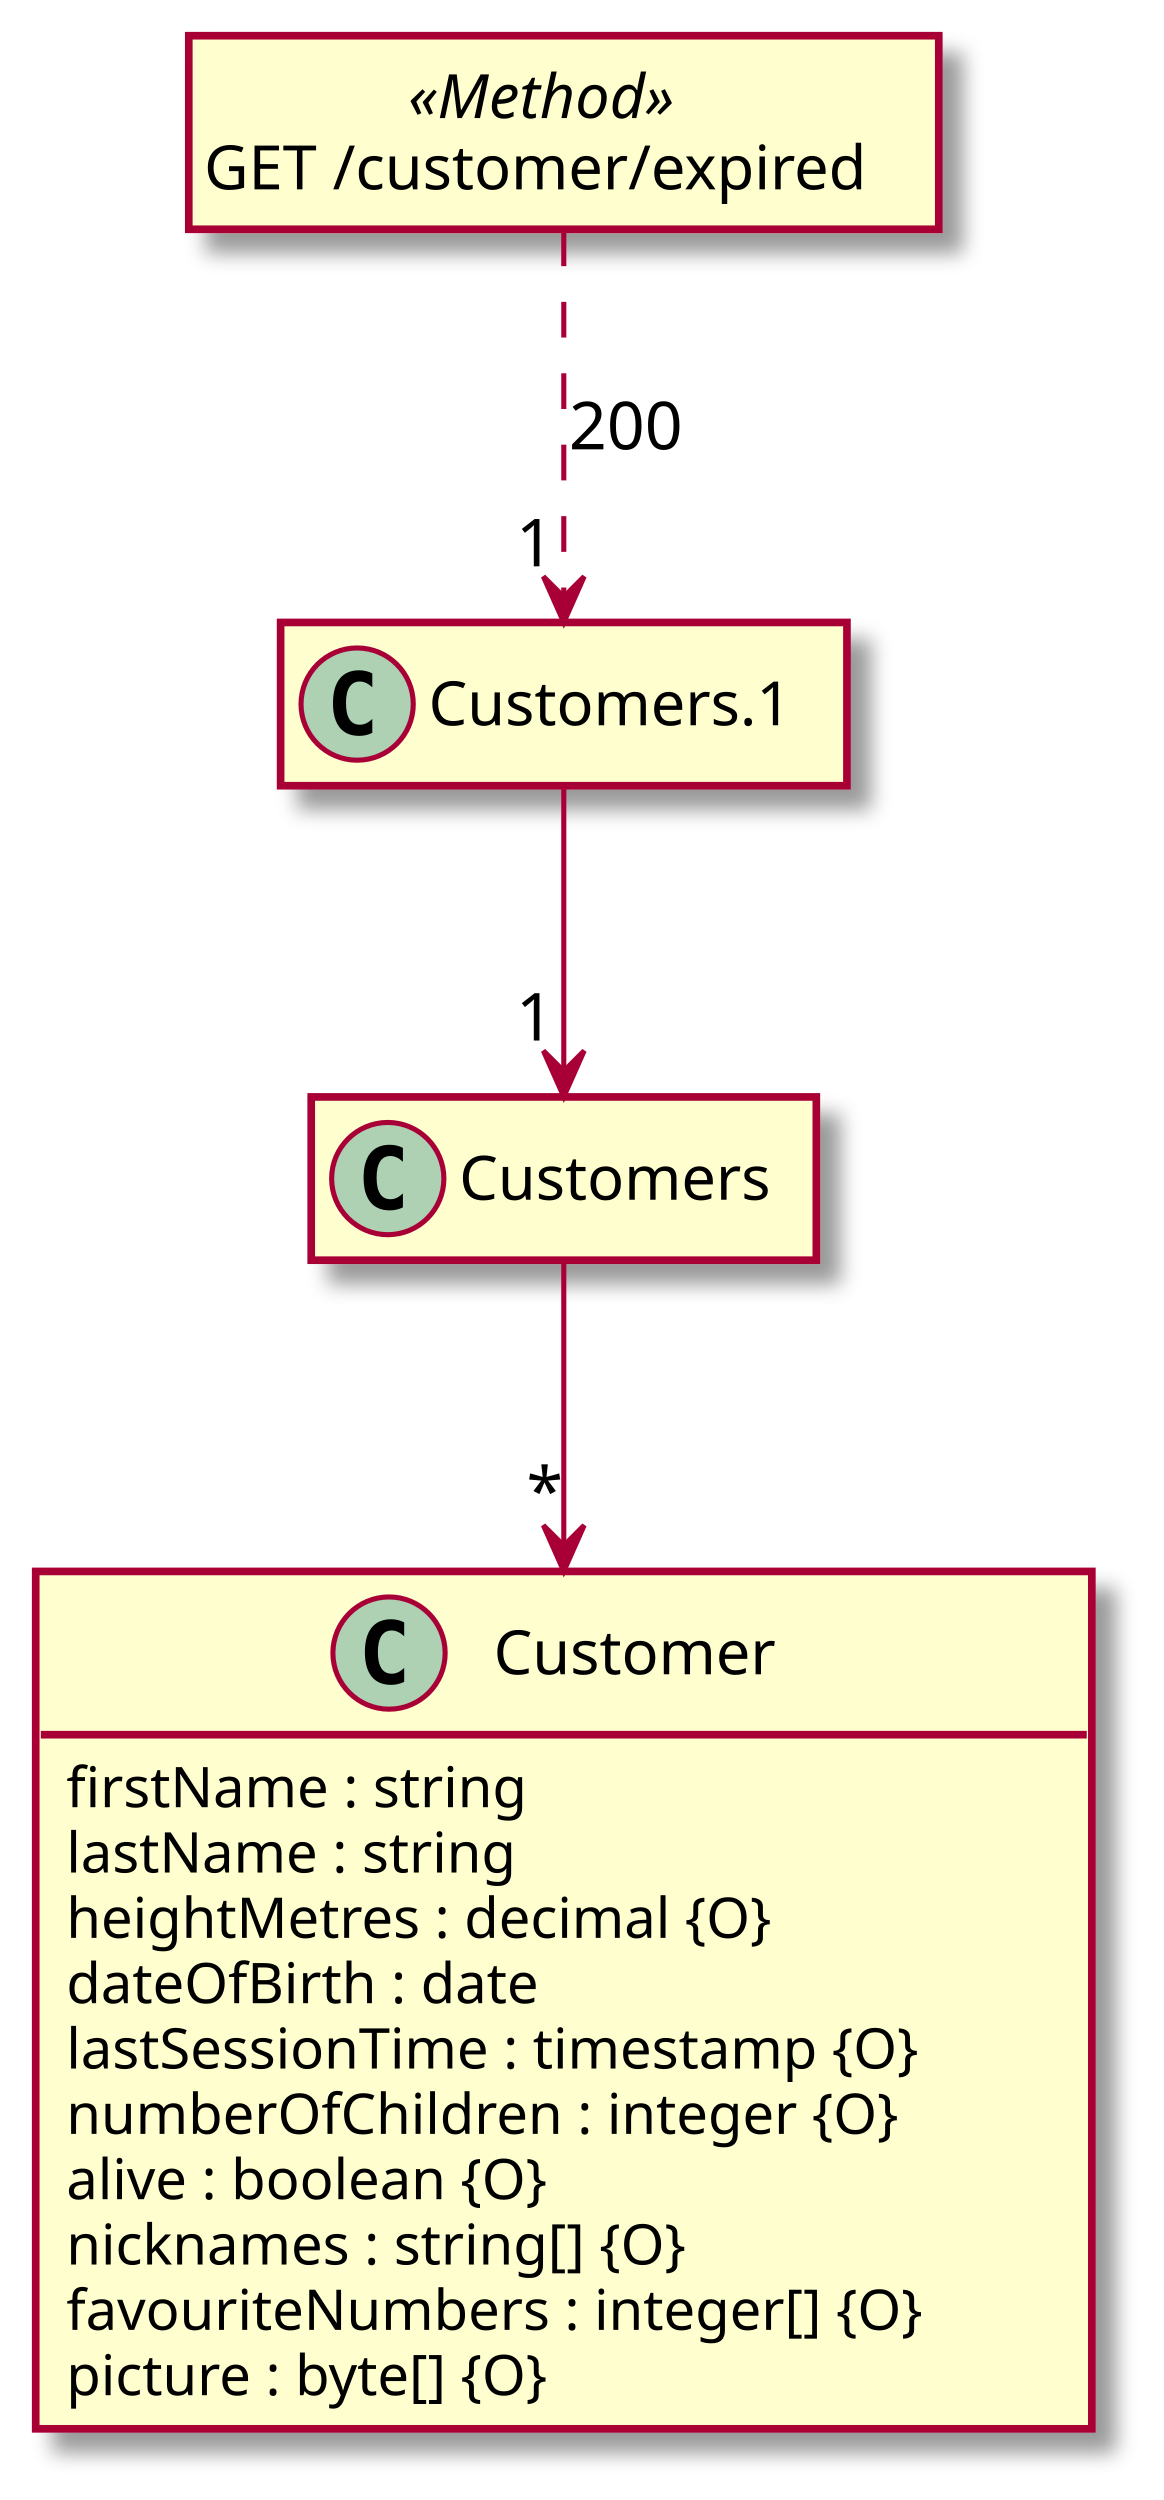
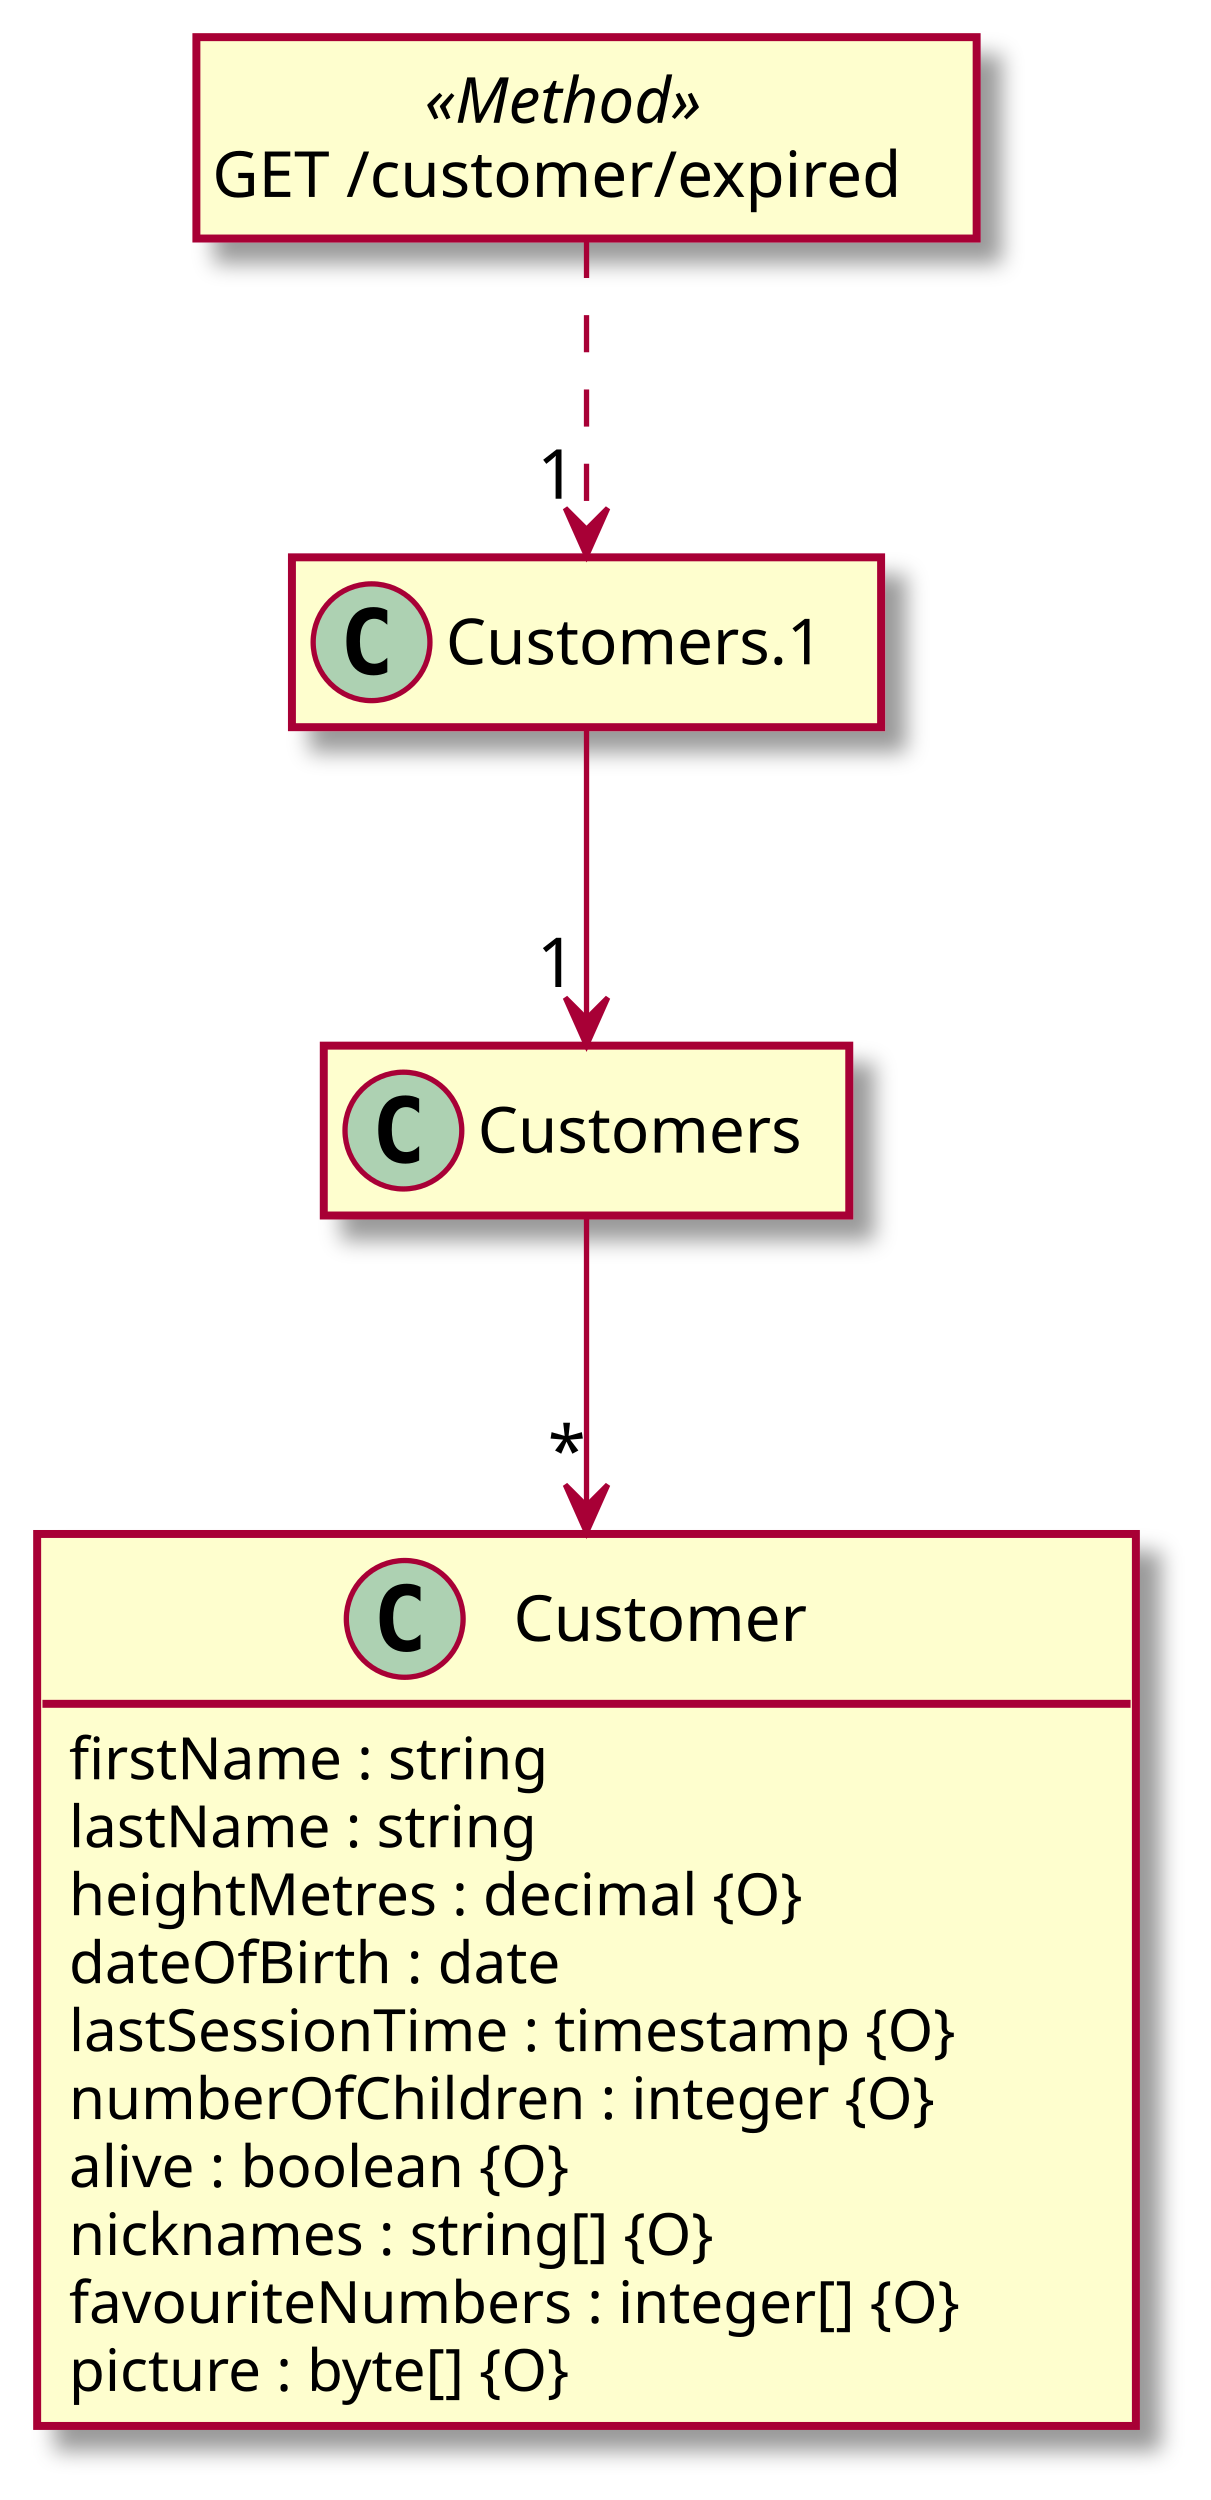
- <svg xmlns="http://www.w3.org/2000/svg" contentScriptType="application/ecmascript" contentStyleType="text/css" height="490px" preserveAspectRatio="none" style="width:228px;height:490px;" version="1.1" viewBox="0 0 228 490" width="228px" zoomAndPan="magnify">
+ <svg xmlns="http://www.w3.org/2000/svg" contentScriptType="application/ecmascript" contentStyleType="text/css" height="471px" preserveAspectRatio="none" style="width:228px;height:471px;" version="1.1" viewBox="0 0 228 471" width="228px" zoomAndPan="magnify">
  <defs>
-     <filter height="300%" id="f11wfr58gh13yg" width="300%" x="-1" y="-1">
+     <filter height="300%" id="f16ds82c8mqiuk" width="300%" x="-1" y="-1">
      <feGaussianBlur result="blurOut" stdDeviation="2.0" />
      <feColorMatrix in="blurOut" result="blurOut2" type="matrix" values="0 0 0 0 0 0 0 0 0 0 0 0 0 0 0 0 0 0 .4 0" />
      <feOffset dx="4.0" dy="4.0" in="blurOut2" result="blurOut3" />
      <feBlend in="SourceGraphic" in2="blurOut3" mode="normal" />
    </filter>
  </defs>
  <g>
-     <rect codeLine="6" fill="#FEFECE" filter="url(#f11wfr58gh13yg)" height="32" id="Customers" style="stroke:#A80036;stroke-width:1.5;" width="99" x="61" y="215" />
-     <ellipse cx="76" cy="231" fill="#ADD1B2" rx="11" ry="11" style="stroke:#A80036;stroke-width:1.0;" />
-     <path d="M78.969,236.641 Q78.391,236.938 77.75,237.078 Q77.109,237.234 76.406,237.234 Q73.906,237.234 72.578,235.594 Q71.266,233.938 71.266,230.812 Q71.266,227.688 72.578,226.031 Q73.906,224.375 76.406,224.375 Q77.109,224.375 77.75,224.531 Q78.406,224.688 78.969,224.984 L78.969,227.703 Q78.344,227.125 77.75,226.859 Q77.156,226.578 76.531,226.578 Q75.188,226.578 74.5,227.656 Q73.812,228.719 73.812,230.812 Q73.812,232.906 74.5,233.984 Q75.188,235.047 76.531,235.047 Q77.156,235.047 77.75,234.781 Q78.344,234.5 78.969,233.922 L78.969,236.641 Z " fill="#000000" />
-     <text fill="#000000" font-family="sans-serif" font-size="12" lengthAdjust="spacing" textLength="67" x="90" y="235.154">Customers</text>
-     <rect codeLine="9" fill="#FEFECE" filter="url(#f11wfr58gh13yg)" height="168.047" id="Customer" style="stroke:#A80036;stroke-width:1.5;" width="207" x="7" y="308" />
-     <ellipse cx="76.25" cy="324" fill="#ADD1B2" rx="11" ry="11" style="stroke:#A80036;stroke-width:1.0;" />
-     <path d="M79.219,329.641 Q78.641,329.938 78,330.078 Q77.359,330.234 76.656,330.234 Q74.156,330.234 72.828,328.594 Q71.516,326.938 71.516,323.812 Q71.516,320.688 72.828,319.031 Q74.156,317.375 76.656,317.375 Q77.359,317.375 78,317.531 Q78.656,317.688 79.219,317.984 L79.219,320.703 Q78.594,320.125 78,319.859 Q77.406,319.578 76.781,319.578 Q75.438,319.578 74.75,320.656 Q74.062,321.719 74.062,323.812 Q74.062,325.906 74.75,326.984 Q75.438,328.047 76.781,328.047 Q77.406,328.047 78,327.781 Q78.594,327.5 79.219,326.922 L79.219,329.641 Z " fill="#000000" />
-     <text fill="#000000" font-family="sans-serif" font-size="12" lengthAdjust="spacing" textLength="60" x="96.75" y="328.154">Customer</text>
-     <line style="stroke:#A80036;stroke-width:1.5;" x1="8" x2="213" y1="340" y2="340" />
-     <text fill="#000000" font-family="sans-serif" font-size="11" lengthAdjust="spacing" textLength="101" x="13" y="354.21">firstName : string</text>
-     <text fill="#000000" font-family="sans-serif" font-size="11" lengthAdjust="spacing" textLength="99" x="13" y="367.015">lastName : string</text>
-     <text fill="#000000" font-family="sans-serif" font-size="11" lengthAdjust="spacing" textLength="157" x="13" y="379.82">heightMetres : decimal {O}</text>
-     <text fill="#000000" font-family="sans-serif" font-size="11" lengthAdjust="spacing" textLength="102" x="13" y="392.625">dateOfBirth : date</text>
-     <text fill="#000000" font-family="sans-serif" font-size="11" lengthAdjust="spacing" textLength="195" x="13" y="405.429">lastSessionTime : timestamp {O}</text>
-     <text fill="#000000" font-family="sans-serif" font-size="11" lengthAdjust="spacing" textLength="183" x="13" y="418.234">numberOfChildren : integer {O}</text>
-     <text fill="#000000" font-family="sans-serif" font-size="11" lengthAdjust="spacing" textLength="110" x="13" y="431.039">alive : boolean {O}</text>
-     <text fill="#000000" font-family="sans-serif" font-size="11" lengthAdjust="spacing" textLength="141" x="13" y="443.843">nicknames : string[] {O}</text>
-     <text fill="#000000" font-family="sans-serif" font-size="11" lengthAdjust="spacing" textLength="189" x="13" y="456.648">favouriteNumbers : integer[] {O}</text>
-     <text fill="#000000" font-family="sans-serif" font-size="11" lengthAdjust="spacing" textLength="110" x="13" y="469.453">picture : byte[] {O}</text>
-     <rect codeLine="22" fill="#FEFECE" filter="url(#f11wfr58gh13yg)" height="32" id="Customers.1" style="stroke:#A80036;stroke-width:1.5;" width="111" x="55" y="122" />
-     <ellipse cx="70" cy="138" fill="#ADD1B2" rx="11" ry="11" style="stroke:#A80036;stroke-width:1.0;" />
-     <path d="M72.969,143.641 Q72.391,143.938 71.75,144.078 Q71.109,144.234 70.406,144.234 Q67.906,144.234 66.578,142.594 Q65.266,140.938 65.266,137.812 Q65.266,134.688 66.578,133.031 Q67.906,131.375 70.406,131.375 Q71.109,131.375 71.75,131.531 Q72.406,131.688 72.969,131.984 L72.969,134.703 Q72.344,134.125 71.75,133.859 Q71.156,133.578 70.531,133.578 Q69.188,133.578 68.5,134.656 Q67.812,135.719 67.812,137.812 Q67.812,139.906 68.5,140.984 Q69.188,142.047 70.531,142.047 Q71.156,142.047 71.75,141.781 Q72.344,141.5 72.969,140.922 L72.969,143.641 Z " fill="#000000" />
-     <text fill="#000000" font-family="sans-serif" font-size="12" lengthAdjust="spacing" textLength="79" x="84" y="142.154">Customers.1</text>
-     <rect codeLine="25" fill="#FEFECE" filter="url(#f11wfr58gh13yg)" height="37.938" id="GET /customer/expired" style="stroke:#A80036;stroke-width:1.5;" width="147" x="37" y="7" />
+     <rect codeLine="6" fill="#FEFECE" filter="url(#f16ds82c8mqiuk)" height="32" id="Customers" style="stroke:#A80036;stroke-width:1.5;" width="99" x="61" y="197" />
+     <ellipse cx="76" cy="213" fill="#ADD1B2" rx="11" ry="11" style="stroke:#A80036;stroke-width:1.0;" />
+     <path d="M78.969,218.641 Q78.391,218.938 77.75,219.078 Q77.109,219.234 76.406,219.234 Q73.906,219.234 72.578,217.594 Q71.266,215.938 71.266,212.812 Q71.266,209.688 72.578,208.031 Q73.906,206.375 76.406,206.375 Q77.109,206.375 77.75,206.531 Q78.406,206.688 78.969,206.984 L78.969,209.703 Q78.344,209.125 77.75,208.859 Q77.156,208.578 76.531,208.578 Q75.188,208.578 74.5,209.656 Q73.812,210.719 73.812,212.812 Q73.812,214.906 74.5,215.984 Q75.188,217.047 76.531,217.047 Q77.156,217.047 77.75,216.781 Q78.344,216.5 78.969,215.922 L78.969,218.641 Z " fill="#000000" />
+     <text fill="#000000" font-family="sans-serif" font-size="12" lengthAdjust="spacing" textLength="67" x="90" y="217.154">Customers</text>
+     <rect codeLine="9" fill="#FEFECE" filter="url(#f16ds82c8mqiuk)" height="168.047" id="Customer" style="stroke:#A80036;stroke-width:1.5;" width="207" x="7" y="289" />
+     <ellipse cx="76.25" cy="305" fill="#ADD1B2" rx="11" ry="11" style="stroke:#A80036;stroke-width:1.0;" />
+     <path d="M79.219,310.641 Q78.641,310.938 78,311.078 Q77.359,311.234 76.656,311.234 Q74.156,311.234 72.828,309.594 Q71.516,307.938 71.516,304.812 Q71.516,301.688 72.828,300.031 Q74.156,298.375 76.656,298.375 Q77.359,298.375 78,298.531 Q78.656,298.688 79.219,298.984 L79.219,301.703 Q78.594,301.125 78,300.859 Q77.406,300.578 76.781,300.578 Q75.438,300.578 74.75,301.656 Q74.062,302.719 74.062,304.812 Q74.062,306.906 74.75,307.984 Q75.438,309.047 76.781,309.047 Q77.406,309.047 78,308.781 Q78.594,308.5 79.219,307.922 L79.219,310.641 Z " fill="#000000" />
+     <text fill="#000000" font-family="sans-serif" font-size="12" lengthAdjust="spacing" textLength="60" x="96.75" y="309.154">Customer</text>
+     <line style="stroke:#A80036;stroke-width:1.5;" x1="8" x2="213" y1="321" y2="321" />
+     <text fill="#000000" font-family="sans-serif" font-size="11" lengthAdjust="spacing" textLength="101" x="13" y="335.21">firstName : string</text>
+     <text fill="#000000" font-family="sans-serif" font-size="11" lengthAdjust="spacing" textLength="99" x="13" y="348.015">lastName : string</text>
+     <text fill="#000000" font-family="sans-serif" font-size="11" lengthAdjust="spacing" textLength="157" x="13" y="360.82">heightMetres : decimal {O}</text>
+     <text fill="#000000" font-family="sans-serif" font-size="11" lengthAdjust="spacing" textLength="102" x="13" y="373.625">dateOfBirth : date</text>
+     <text fill="#000000" font-family="sans-serif" font-size="11" lengthAdjust="spacing" textLength="195" x="13" y="386.429">lastSessionTime : timestamp {O}</text>
+     <text fill="#000000" font-family="sans-serif" font-size="11" lengthAdjust="spacing" textLength="183" x="13" y="399.234">numberOfChildren : integer {O}</text>
+     <text fill="#000000" font-family="sans-serif" font-size="11" lengthAdjust="spacing" textLength="110" x="13" y="412.039">alive : boolean {O}</text>
+     <text fill="#000000" font-family="sans-serif" font-size="11" lengthAdjust="spacing" textLength="141" x="13" y="424.843">nicknames : string[] {O}</text>
+     <text fill="#000000" font-family="sans-serif" font-size="11" lengthAdjust="spacing" textLength="189" x="13" y="437.648">favouriteNumbers : integer[] {O}</text>
+     <text fill="#000000" font-family="sans-serif" font-size="11" lengthAdjust="spacing" textLength="110" x="13" y="450.453">picture : byte[] {O}</text>
+     <rect codeLine="22" fill="#FEFECE" filter="url(#f16ds82c8mqiuk)" height="32" id="Customers.1" style="stroke:#A80036;stroke-width:1.5;" width="111" x="55" y="105" />
+     <ellipse cx="70" cy="121" fill="#ADD1B2" rx="11" ry="11" style="stroke:#A80036;stroke-width:1.0;" />
+     <path d="M72.969,126.641 Q72.391,126.938 71.75,127.078 Q71.109,127.234 70.406,127.234 Q67.906,127.234 66.578,125.594 Q65.266,123.938 65.266,120.812 Q65.266,117.688 66.578,116.031 Q67.906,114.375 70.406,114.375 Q71.109,114.375 71.75,114.531 Q72.406,114.688 72.969,114.984 L72.969,117.703 Q72.344,117.125 71.75,116.859 Q71.156,116.578 70.531,116.578 Q69.188,116.578 68.5,117.656 Q67.812,118.719 67.812,120.812 Q67.812,122.906 68.5,123.984 Q69.188,125.047 70.531,125.047 Q71.156,125.047 71.75,124.781 Q72.344,124.5 72.969,123.922 L72.969,126.641 Z " fill="#000000" />
+     <text fill="#000000" font-family="sans-serif" font-size="12" lengthAdjust="spacing" textLength="79" x="84" y="125.154">Customers.1</text>
+     <rect codeLine="25" fill="#FEFECE" filter="url(#f16ds82c8mqiuk)" height="37.938" id="GET /customer/expired" style="stroke:#A80036;stroke-width:1.5;" width="147" x="37" y="7" />
    <text fill="#000000" font-family="sans-serif" font-size="12" font-style="italic" lengthAdjust="spacing" textLength="61" x="80" y="23.139">«Method»</text>
    <text fill="#000000" font-family="sans-serif" font-size="12" lengthAdjust="spacing" textLength="141" x="40" y="37.107">GET /customer/expired</text>
-     <path codeLine="28" d="M110.5,247.25 C110.5,260.63 110.5,281.27 110.5,302.78 " fill="none" id="Customers-to-Customer" style="stroke:#A80036;stroke-width:1.0;" />
-     <polygon fill="#A80036" points="110.5,307.96,114.5,298.96,110.5,302.96,106.5,298.96,110.5,307.96" style="stroke:#A80036;stroke-width:1.0;" />
-     <text fill="#000000" font-family="sans-serif" font-size="13" lengthAdjust="spacing" textLength="7" x="103.188" y="296.878">*</text>
-     <path codeLine="30" d="M110.5,154.03 C110.5,169.18 110.5,192.66 110.5,209.51 " fill="none" id="Customers.1-to-Customers" style="stroke:#A80036;stroke-width:1.0;" />
-     <polygon fill="#A80036" points="110.5,214.95,114.5,205.95,110.5,209.95,106.5,205.95,110.5,214.95" style="stroke:#A80036;stroke-width:1.0;" />
-     <text fill="#000000" font-family="sans-serif" font-size="13" lengthAdjust="spacing" textLength="8" x="101.125" y="203.944">1</text>
-     <path codeLine="32" d="M110.5,45.16 C110.5,64.88 110.5,96.29 110.5,116.78 " fill="none" id="GET /customer/expired-to-Customers.1" style="stroke:#A80036;stroke-width:1.0;stroke-dasharray:7.0,7.0;" />
-     <polygon fill="#A80036" points="110.5,121.99,114.5,112.99,110.5,116.99,106.5,112.99,110.5,121.99" style="stroke:#A80036;stroke-width:1.0;" />
-     <text fill="#000000" font-family="sans-serif" font-size="13" lengthAdjust="spacing" textLength="24" x="111.5" y="88.067">200</text>
-     <text fill="#000000" font-family="sans-serif" font-size="13" lengthAdjust="spacing" textLength="8" x="101.125" y="110.998">1</text>
+     <path codeLine="28" d="M110.5,229.15 C110.5,242.31 110.5,262.52 110.5,283.64 " fill="none" id="Customers-to-Customer" style="stroke:#A80036;stroke-width:1.0;" />
+     <polygon fill="#A80036" points="110.5,288.73,114.5,279.73,110.5,283.73,106.5,279.73,110.5,288.73" style="stroke:#A80036;stroke-width:1.0;" />
+     <text fill="#000000" font-family="sans-serif" font-size="13" lengthAdjust="spacing" textLength="7" x="103.199" y="277.914">*</text>
+     <path codeLine="30" d="M110.5,137.27 C110.5,152.23 110.5,175.12 110.5,191.63 " fill="none" id="Customers.1-to-Customers" style="stroke:#A80036;stroke-width:1.0;" />
+     <polygon fill="#A80036" points="110.5,196.96,114.5,187.96,110.5,191.96,106.5,187.96,110.5,196.96" style="stroke:#A80036;stroke-width:1.0;" />
+     <text fill="#000000" font-family="sans-serif" font-size="13" lengthAdjust="spacing" textLength="8" x="101.125" y="185.958">1</text>
+     <path codeLine="32" d="M110.5,45.37 C110.5,60.97 110.5,83.34 110.5,99.51 " fill="none" id="GET /customer/expired-to-Customers.1" style="stroke:#A80036;stroke-width:1.0;stroke-dasharray:7.0,7.0;" />
+     <polygon fill="#A80036" points="110.5,104.74,114.5,95.74,110.5,99.74,106.5,95.74,110.5,104.74" style="stroke:#A80036;stroke-width:1.0;" />
+     <text fill="#000000" font-family="sans-serif" font-size="13" lengthAdjust="spacing" textLength="8" x="101.175" y="93.958">1</text>
  </g>
</svg>
